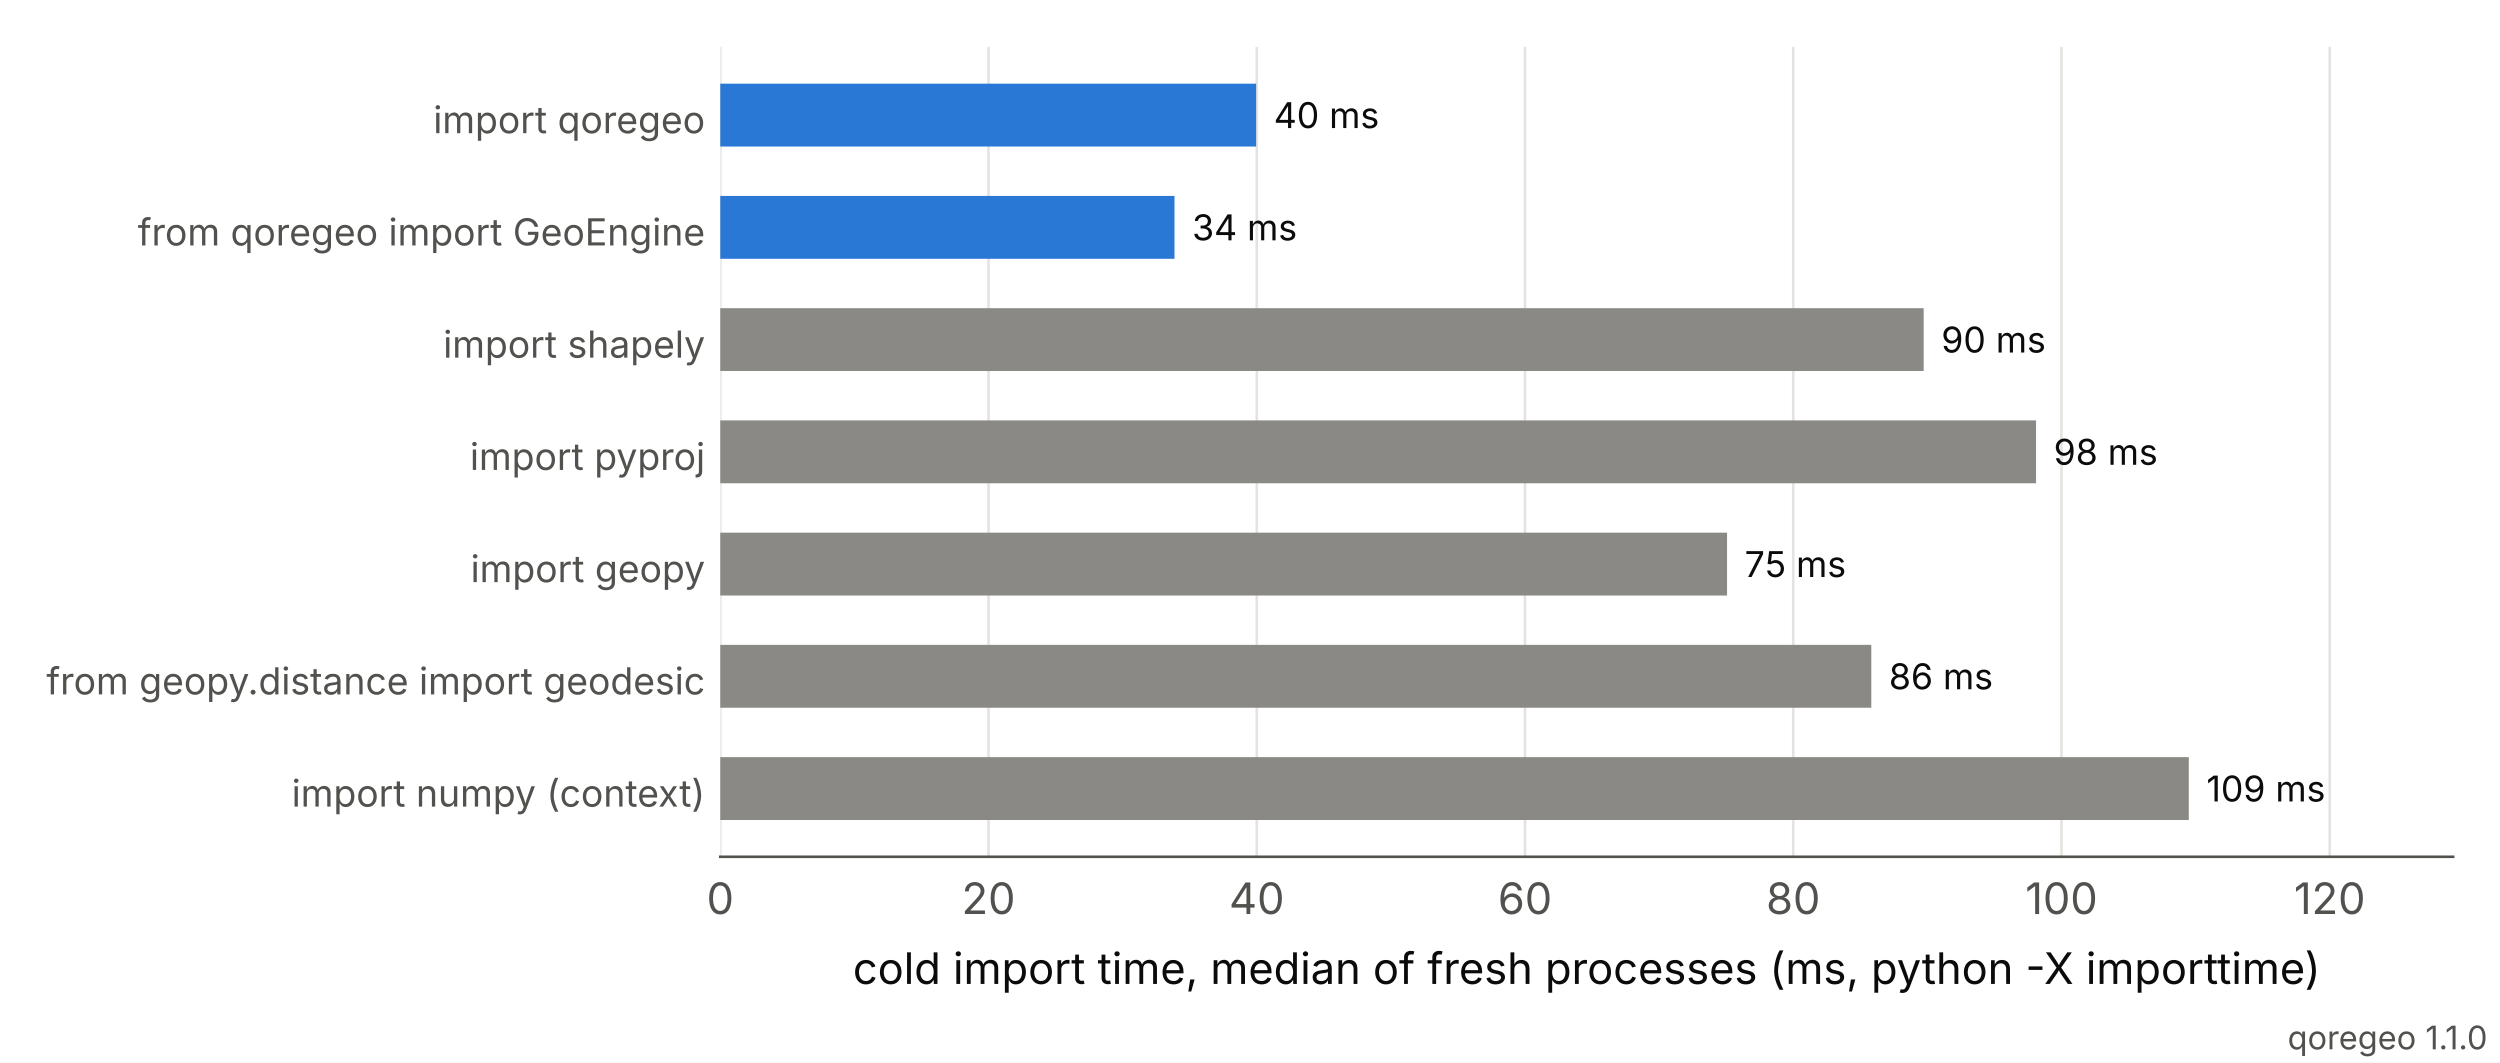
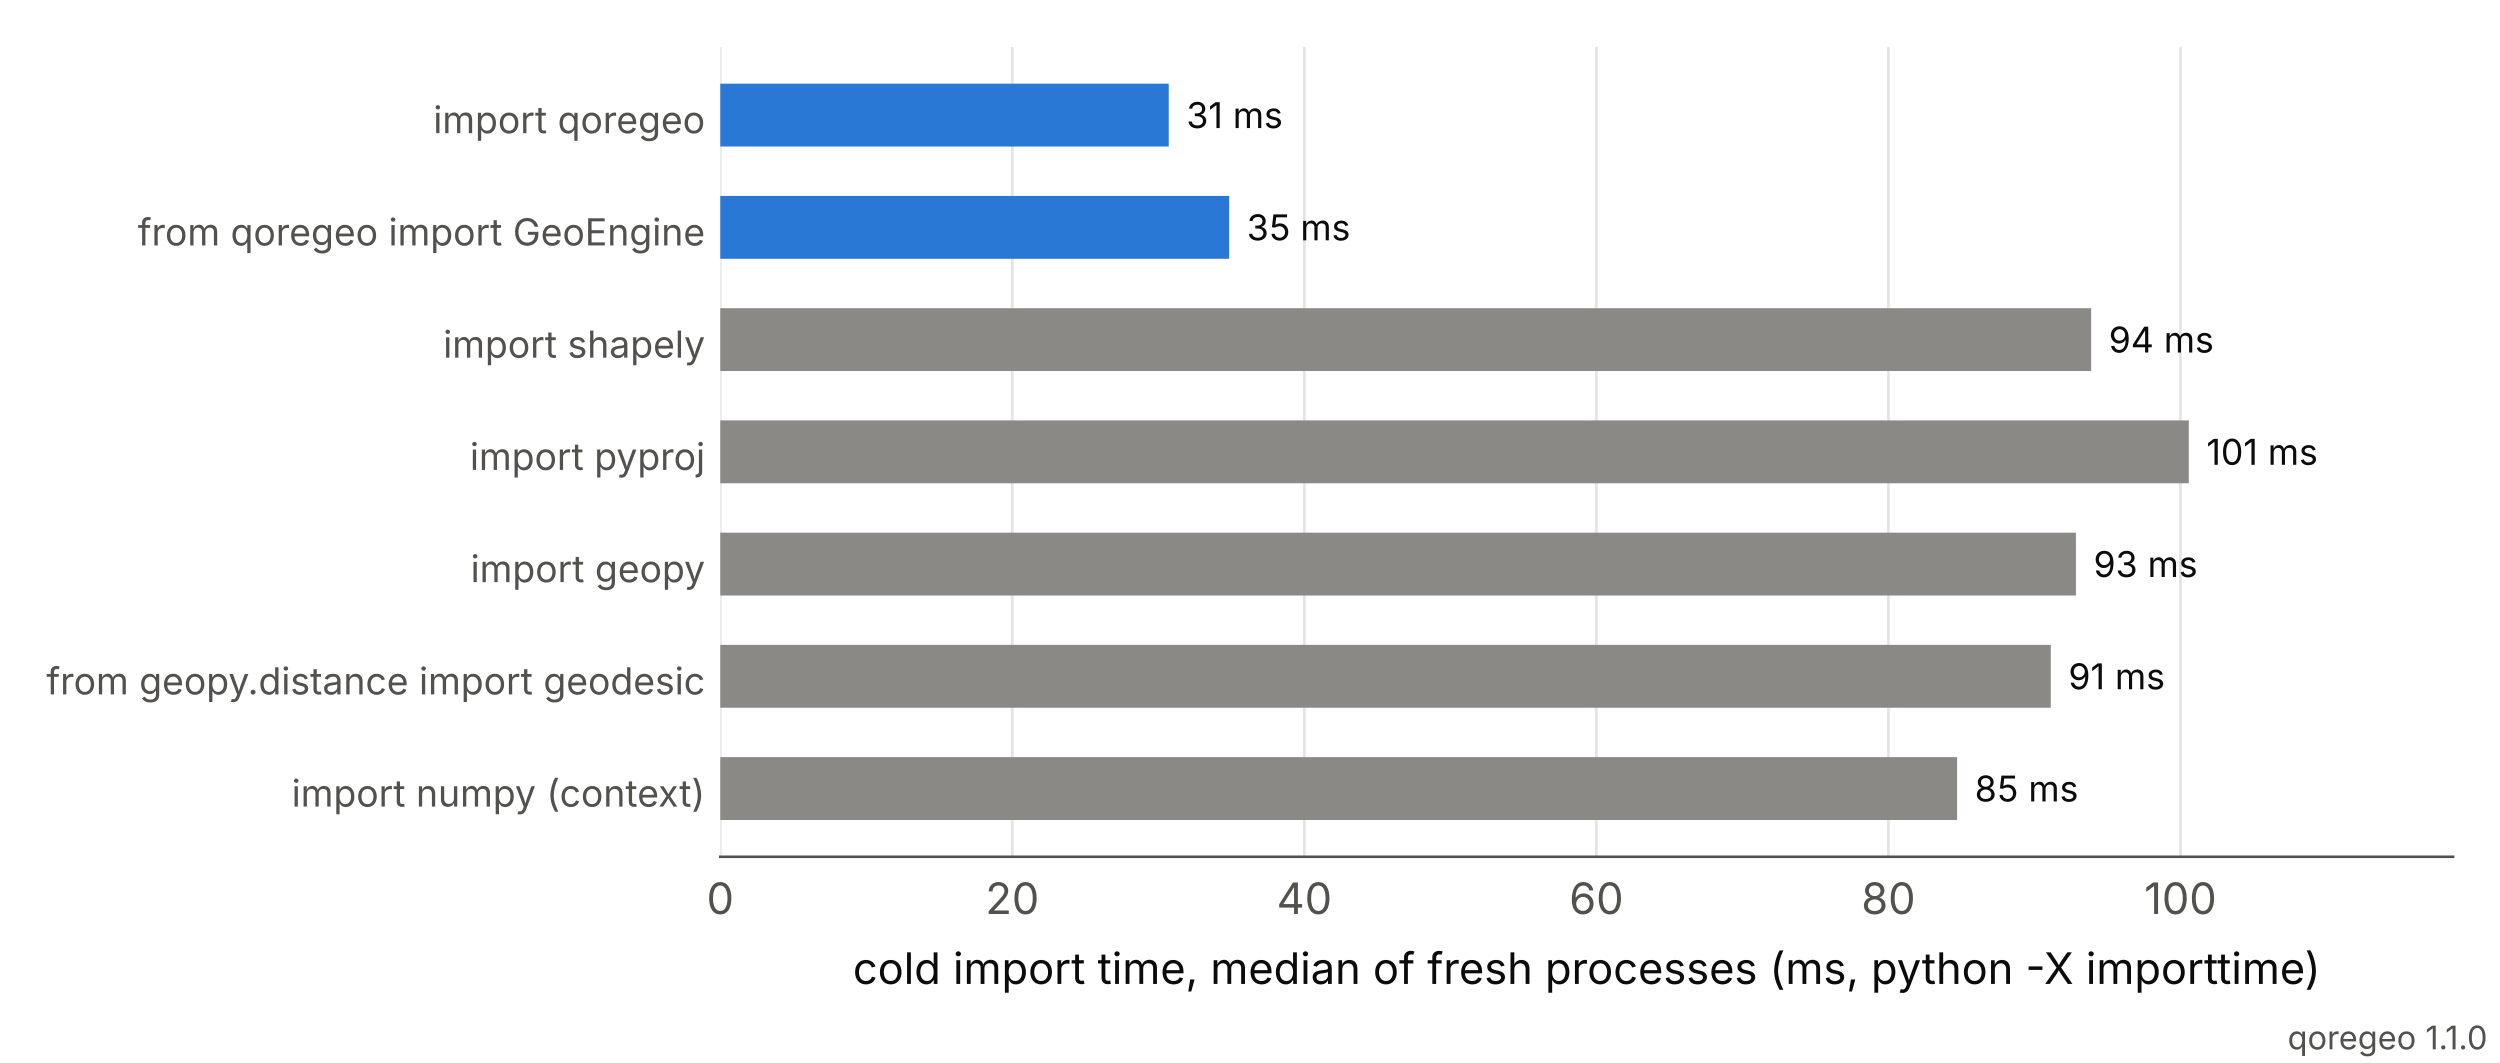
<svg xmlns="http://www.w3.org/2000/svg" xmlns:xlink="http://www.w3.org/1999/xlink" width="576pt" height="244.8pt" viewBox="0 0 576 244.8" version="1.1">
  <defs>
    <style type="text/css">*{stroke-linejoin: round; stroke-linecap: butt}</style>
  </defs>
  <g id="figure_1">
    <g id="patch_1">
      <path d="M 0 244.8  L 576 244.8  L 576 0  L 0 0  z " style="fill: #ffffff" />
    </g>
    <g id="axes_1">
      <g id="patch_2">
        <path d="M 165.95 197.405  L 565.2 197.405  L 565.2 10.8  L 165.95 10.8  z " style="fill: #ffffff" />
      </g>
      <g id="matplotlib.axis_1">
        <g id="xtick_1">
          <g id="line2d_1">
            <path d="M 165.95 197.405  L 165.95 10.8  " clip-path="url(#pcd1d6e67e3)" style="fill: none; stroke: #e4e3df; stroke-width: 0.6; stroke-linecap: square" />
          </g>
          <g id="line2d_2" />
          <g id="text_1">
            <g style="fill: #52514e" transform="translate(162.7953 210.5923) scale(0.1 -0.1)">
              <defs>
                <path id="Inter-Regular-53f" d="M 2019 -63  C 3059 -63 3656 809 3656 2325  C 3656 3834 3050 4719 2019 4719  C 988 4719 381 3834 381 2325  C 381 806 981 -63 2019 -63  z M 2019 456  C 1338 456 953 1144 953 2325  C 953 3509 1338 4203 2019 4203  C 2700 4203 3084 3513 3084 2325  C 3084 1144 2700 456 2019 456  z " transform="scale(0.015625)" />
              </defs>
              <use xlink:href="#Inter-Regular-53f" />
            </g>
          </g>
        </g>
        <g id="xtick_2">
          <g id="line2d_3">
-             <path d="M 227.753 197.405  L 227.753 10.8  " clip-path="url(#pcd1d6e67e3)" style="fill: none; stroke: #e4e3df; stroke-width: 0.6; stroke-linecap: square" />
+             <path d="M 233.235 197.405  L 233.235 10.8  " clip-path="url(#pcd1d6e67e3)" style="fill: none; stroke: #e4e3df; stroke-width: 0.6; stroke-linecap: square" />
          </g>
          <g id="line2d_4" />
          <g id="text_2">
-             <g style="fill: #52514e" transform="translate(221.5492 210.5923) scale(0.1 -0.1)">
+             <g style="fill: #52514e" transform="translate(227.0314 210.5923) scale(0.1 -0.1)">
              <defs>
                <path id="Inter-Regular-541" d="M 481 0  L 3447 0  L 3447 522  L 1300 522  L 1300 559  L 2319 1644  C 3141 2519 3369 2916 3369 3419  C 3369 4147 2778 4719 1947 4719  C 1119 4719 494 4159 494 3334  L 1063 3334  C 1063 3859 1400 4203 1931 4203  C 2428 4203 2806 3900 2806 3413  C 2806 2984 2544 2666 2028 2106  L 481 428  L 481 0  z " transform="scale(0.015625)" />
              </defs>
              <use xlink:href="#Inter-Regular-541" />
              <use xlink:href="#Inter-Regular-53f" transform="translate(60.98438 0)" />
            </g>
          </g>
        </g>
        <g id="xtick_3">
          <g id="line2d_5">
-             <path d="M 289.556 197.405  L 289.556 10.8  " clip-path="url(#pcd1d6e67e3)" style="fill: none; stroke: #e4e3df; stroke-width: 0.6; stroke-linecap: square" />
+             <path d="M 300.521 197.405  L 300.521 10.8  " clip-path="url(#pcd1d6e67e3)" style="fill: none; stroke: #e4e3df; stroke-width: 0.6; stroke-linecap: square" />
          </g>
          <g id="line2d_6" />
          <g id="text_3">
-             <g style="fill: #52514e" transform="translate(283.1719 210.5923) scale(0.1 -0.1)">
+             <g style="fill: #52514e" transform="translate(294.1362 210.5923) scale(0.1 -0.1)">
              <defs>
                <path id="Inter-Regular-544" d="M 375 947  L 2566 947  L 2566 0  L 3134 0  L 3134 947  L 3766 947  L 3766 1469  L 3134 1469  L 3134 4656  L 2413 4656  L 375 1431  L 375 947  z M 2569 1469  L 1009 1469  L 1009 1506  L 2531 3913  L 2569 3913  L 2569 1469  z " transform="scale(0.015625)" />
              </defs>
              <use xlink:href="#Inter-Regular-544" />
              <use xlink:href="#Inter-Regular-53f" transform="translate(64.59375 0)" />
            </g>
          </g>
        </g>
        <g id="xtick_4">
          <g id="line2d_7">
-             <path d="M 351.359 197.405  L 351.359 10.8  " clip-path="url(#pcd1d6e67e3)" style="fill: none; stroke: #e4e3df; stroke-width: 0.6; stroke-linecap: square" />
+             <path d="M 367.806 197.405  L 367.806 10.8  " clip-path="url(#pcd1d6e67e3)" style="fill: none; stroke: #e4e3df; stroke-width: 0.6; stroke-linecap: square" />
          </g>
          <g id="line2d_8" />
          <g id="text_4">
-             <g style="fill: #52514e" transform="translate(345.1039 210.5923) scale(0.1 -0.1)">
+             <g style="fill: #52514e" transform="translate(361.5504 210.5923) scale(0.1 -0.1)">
              <defs>
                <path id="Inter-Regular-547" d="M 2019 -63  C 2969 -63 3588 634 3588 1503  C 3588 2403 2925 3044 2128 3044  C 1644 3044 1231 2813 981 2425  L 944 2425  C 944 3544 1375 4194 2091 4194  C 2575 4194 2866 3888 2969 3484  L 3550 3484  C 3438 4216 2872 4719 2091 4719  C 1034 4719 381 3788 381 2150  C 381 434 1241 -63 2019 -63  z M 2019 459  C 1447 459 1028 947 1028 1497  C 1028 2041 1469 2528 2034 2528  C 2597 2528 3013 2072 3013 1503  C 3013 922 2578 459 2019 459  z " transform="scale(0.015625)" />
              </defs>
              <use xlink:href="#Inter-Regular-547" />
              <use xlink:href="#Inter-Regular-53f" transform="translate(62.01562 0)" />
            </g>
          </g>
        </g>
        <g id="xtick_5">
          <g id="line2d_9">
-             <path d="M 413.163 197.405  L 413.163 10.8  " clip-path="url(#pcd1d6e67e3)" style="fill: none; stroke: #e4e3df; stroke-width: 0.6; stroke-linecap: square" />
+             <path d="M 435.091 197.405  L 435.091 10.8  " clip-path="url(#pcd1d6e67e3)" style="fill: none; stroke: #e4e3df; stroke-width: 0.6; stroke-linecap: square" />
          </g>
          <g id="line2d_10" />
          <g id="text_5">
-             <g style="fill: #52514e" transform="translate(406.9149 210.5923) scale(0.1 -0.1)">
+             <g style="fill: #52514e" transform="translate(428.8435 210.5923) scale(0.1 -0.1)">
              <defs>
                <path id="Inter-Regular-549" d="M 1978 -63  C 2916 -63 3578 478 3578 1238  C 3578 1825 3175 2325 2669 2419  L 2669 2444  C 3109 2559 3403 2988 3403 3481  C 3403 4191 2794 4719 1978 4719  C 1150 4719 550 4191 550 3481  C 550 2988 838 2559 1291 2444  L 1291 2419  C 769 2325 381 1825 381 1238  C 381 478 1031 -63 1978 -63  z M 1978 453  C 1350 453 966 775 966 1269  C 966 1784 1391 2153 1978 2153  C 2553 2153 2984 1784 2984 1269  C 2984 775 2594 453 1978 453  z M 1978 2650  C 1475 2650 1125 2966 1125 3438  C 1125 3903 1463 4206 1978 4206  C 2484 4206 2828 3903 2828 3438  C 2828 2966 2469 2650 1978 2650  z " transform="scale(0.015625)" />
              </defs>
              <use xlink:href="#Inter-Regular-549" />
              <use xlink:href="#Inter-Regular-53f" transform="translate(61.85938 0)" />
            </g>
          </g>
        </g>
        <g id="xtick_6">
          <g id="line2d_11">
-             <path d="M 474.966 197.405  L 474.966 10.8  " clip-path="url(#pcd1d6e67e3)" style="fill: none; stroke: #e4e3df; stroke-width: 0.6; stroke-linecap: square" />
+             <path d="M 502.376 197.405  L 502.376 10.8  " clip-path="url(#pcd1d6e67e3)" style="fill: none; stroke: #e4e3df; stroke-width: 0.6; stroke-linecap: square" />
          </g>
          <g id="line2d_12" />
          <g id="text_6">
-             <g style="fill: #52514e" transform="translate(466.6227 210.5923) scale(0.1 -0.1)">
+             <g style="fill: #52514e" transform="translate(494.0335 210.5923) scale(0.1 -0.1)">
              <defs>
                <path id="Inter-Regular-540" d="M 2041 4656  L 1313 4656  L 300 3909  L 300 3272  L 1425 4106  L 1456 4106  L 1456 0  L 2041 0  L 2041 4656  z " transform="scale(0.015625)" />
              </defs>
              <use xlink:href="#Inter-Regular-540" />
              <use xlink:href="#Inter-Regular-53f" transform="translate(40.67188 0)" />
              <use xlink:href="#Inter-Regular-53f" transform="translate(103.7656 0)" />
            </g>
          </g>
        </g>
-         <g id="xtick_7">
-           <g id="line2d_13">
-             <path d="M 536.769 197.405  L 536.769 10.8  " clip-path="url(#pcd1d6e67e3)" style="fill: none; stroke: #e4e3df; stroke-width: 0.6; stroke-linecap: square" />
-           </g>
-           <g id="line2d_14" />
-           <g id="text_7">
-             <g style="fill: #52514e" transform="translate(528.5313 210.5923) scale(0.1 -0.1)">
-               <use xlink:href="#Inter-Regular-540" />
-               <use xlink:href="#Inter-Regular-541" transform="translate(40.67188 0)" />
-               <use xlink:href="#Inter-Regular-53f" transform="translate(101.6562 0)" />
-             </g>
-           </g>
-         </g>
-         <g id="text_8">
+         <g id="text_7">
          <g style="fill: #0b0b0b" transform="translate(196.507 226.6919) scale(0.1 -0.1)">
            <defs>
              <path id="Inter-Regular-24b" d="M 1916 -75  C 2600 -75 3156 297 3344 919  L 2806 1072  C 2703 694 2384 428 1916 428  C 1219 428 897 1038 897 1725  C 897 2422 1219 3034 1916 3034  C 2375 3034 2688 2778 2791 2419  L 3331 2572  C 3141 3181 2591 3538 1916 3538  C 966 3538 325 2819 325 1725  C 325 647 966 -75 1916 -75  z " transform="scale(0.015625)" />
              <path id="Inter-Regular-318" d="M 1916 -75  C 2869 -75 3513 647 3513 1725  C 3513 2819 2869 3538 1916 3538  C 966 3538 325 2819 325 1725  C 325 647 966 -75 1916 -75  z M 1916 428  C 1219 428 897 1038 897 1725  C 897 2422 1219 3034 1916 3034  C 2622 3034 2944 2419 2944 1725  C 2944 1038 2622 428 1916 428  z " transform="scale(0.015625)" />
              <path id="Inter-Regular-2e2" d="M 1056 4656  L 494 4656  L 494 0  L 1056 0  L 1056 4656  z " transform="scale(0.015625)" />
              <path id="Inter-Regular-256" d="M 1803 -75  C 2469 -75 2703 347 2819 541  L 2881 541  L 2881 0  L 3425 0  L 3425 4656  L 2863 4656  L 2863 2934  L 2819 2934  C 2703 3119 2488 3538 1806 3538  C 934 3538 325 2844 325 1738  C 325 625 931 -75 1803 -75  z M 1888 428  C 1234 428 897 1009 897 1744  C 897 2469 1225 3034 1888 3034  C 2531 3034 2869 2516 2869 1744  C 2869 966 2522 428 1888 428  z " transform="scale(0.015625)" />
              <path id="Inter-Regular-6eb" transform="scale(0.015625)" />
              <path id="Inter-Regular-2b2" d="M 494 0  L 1056 0  L 1056 3494  L 494 3494  L 494 0  z M 778 4066  C 994 4066 1172 4231 1172 4438  C 1172 4644 994 4809 778 4809  C 566 4809 388 4644 388 4438  C 388 4231 566 4066 778 4066  z " transform="scale(0.015625)" />
              <path id="Inter-Regular-300" d="M 494 0  L 1056 0  L 1056 2200  C 1056 2756 1428 3044 1838 3044  C 2231 3044 2522 2784 2522 2397  L 2522 0  L 3084 0  L 3084 2281  C 3084 2722 3372 3044 3844 3044  C 4219 3044 4547 2844 4547 2341  L 4547 0  L 5113 0  L 5113 2356  C 5113 3166 4619 3556 4013 3556  C 3506 3556 3078 3284 2913 2844  C 2788 3275 2481 3556 2022 3556  C 1609 3556 1216 3325 1044 2853  L 1041 3494  L 494 3494  L 494 0  z " transform="scale(0.015625)" />
              <path id="Inter-Regular-34d" d="M 494 -1306  L 1056 -1306  L 1056 541  L 1100 541  C 1216 347 1450 -75 2116 -75  C 2988 -75 3594 625 3594 1738  C 3594 2844 2984 3538 2113 3538  C 1431 3538 1216 3119 1100 2934  L 1038 2934  L 1038 3494  L 494 3494  L 494 -1306  z M 2031 428  C 1397 428 1050 966 1050 1744  C 1050 2516 1388 3034 2031 3034  C 2694 3034 3022 2469 3022 1744  C 3022 1009 2684 428 2031 428  z " transform="scale(0.015625)" />
              <path id="Inter-Regular-356" d="M 494 0  L 1056 0  L 1056 2188  C 1056 2659 1425 3000 1928 3000  C 2078 3000 2231 2975 2266 2969  L 2266 3534  C 2200 3538 2063 3544 1981 3544  C 1566 3544 1203 3309 1075 2956  L 1038 2956  L 1038 3494  L 494 3494  L 494 0  z " transform="scale(0.015625)" />
              <path id="Inter-Regular-37b" d="M 1869 3494  L 1150 3494  L 1150 4325  L 588 4325  L 588 3494  L 63 3494  L 63 3013  L 588 3013  L 588 863  C 588 291 944 -44 1547 -44  C 1691 -44 1850 -22 1966 19  L 1850 494  C 1756 475 1634 456 1563 456  C 1266 456 1150 594 1150 906  L 1150 3013  L 1869 3013  L 1869 3494  z " transform="scale(0.015625)" />
              <path id="Inter-Regular-267" d="M 1963 -75  C 2678 -75 3200 284 3363 813  L 2819 963  C 2688 606 2378 425 1966 425  C 1347 425 922 825 894 1556  L 3419 1556  L 3419 1791  C 3419 3081 2638 3538 1897 3538  C 944 3538 325 2791 325 1719  C 325 644 950 -75 1963 -75  z M 897 2031  C 931 2566 1297 3038 1897 3038  C 2472 3038 2794 2625 2847 2031  L 897 2031  z " transform="scale(0.015625)" />
              <path id="Inter-Regular-5df" d="M 400 -1122  L 831 -1122  L 1319 650  L 675 650  L 400 -1122  z " transform="scale(0.015625)" />
              <path id="Inter-Regular-1fc" d="M 1472 -81  C 2063 -81 2391 228 2509 475  L 2547 475  L 2547 0  L 3100 0  L 3100 2303  C 3100 3394 2259 3538 1791 3538  C 1250 3538 650 3344 381 2709  L 922 2531  C 1031 2775 1303 3044 1806 3044  C 2291 3044 2538 2794 2538 2359  L 2538 2341  C 2538 2081 2263 2100 1641 2022  C 994 1941 281 1794 281 994  C 281 306 809 -81 1472 -81  z M 1569 416  C 1150 416 847 603 847 966  C 847 1363 1206 1494 1616 1547  C 1831 1575 2444 1638 2538 1747  L 2538 1263  C 2538 834 2191 416 1569 416  z " transform="scale(0.015625)" />
              <path id="Inter-Regular-307" d="M 1056 2094  C 1056 2691 1434 3031 1938 3031  C 2425 3031 2725 2709 2725 2172  L 2725 0  L 3288 0  L 3288 2219  C 3288 3103 2813 3538 2106 3538  C 1638 3538 1263 3341 1038 2847  L 1034 3494  L 494 3494  L 494 0  L 1056 0  L 1056 2094  z " transform="scale(0.015625)" />
              <path id="Inter-Regular-288" d="M 2119 3494  L 1313 3494  L 1313 3834  C 1313 4172 1463 4353 1809 4353  C 1966 4353 2053 4319 2113 4300  L 2269 4781  C 2184 4819 2009 4875 1744 4875  C 1234 4875 750 4566 750 3959  L 750 3494  L 63 3494  L 63 3013  L 750 3013  L 750 0  L 1313 0  L 1313 3013  L 2119 3013  L 2119 3494  z " transform="scale(0.015625)" />
              <path id="Inter-Regular-369" d="M 1681 -75  C 2500 -75 3059 372 3059 984  C 3059 1463 2763 1778 2128 1928  L 1600 2053  C 1191 2150 1013 2294 1013 2553  C 1013 2844 1325 3059 1741 3059  C 2191 3059 2388 2816 2484 2566  L 2994 2697  C 2834 3188 2456 3538 1738 3538  C 994 3538 444 3119 444 2519  C 444 2028 747 1716 1381 1566  L 1963 1428  C 2306 1347 2475 1188 2475 947  C 2475 659 2163 419 1675 419  C 1256 419 972 591 872 975  L 338 847  C 463 244 963 -75 1681 -75  z " transform="scale(0.015625)" />
              <path id="Inter-Regular-29f" d="M 1056 2094  C 1056 2691 1434 3031 1938 3031  C 2425 3031 2725 2709 2725 2172  L 2725 0  L 3291 0  L 3291 2219  C 3291 3103 2813 3538 2106 3538  C 1650 3538 1284 3353 1056 2888  L 1056 4656  L 494 4656  L 494 0  L 1056 0  L 1056 2094  z " transform="scale(0.015625)" />
              <path id="Inter-Regular-59f" d="M 681 1897  C 681 984 956 31 1488 -872  L 2034 -872  C 1497 238 1253 1069 1253 1897  C 1253 2809 1550 3956 2034 4941  L 1488 4941  C 1019 4169 681 2913 681 1897  z " transform="scale(0.015625)" />
              <path id="Inter-Regular-3e8" d="M 438 -1266  C 497 -1294 650 -1331 850 -1331  C 1344 -1331 1681 -1078 1894 -522  L 3428 3494  L 2816 3494  L 2066 1422  C 1956 1119 1875 816 1797 525  C 1716 816 1638 1116 1528 1422  L 784 3494  L 169 3494  L 1503 -19  L 1403 -309  C 1231 -809 984 -884 641 -794  L 581 -778  L 438 -1266  z " transform="scale(0.015625)" />
              <path id="Inter-Regular-5c1" d="M 2494 2581  L 450 2581  L 450 2063  L 2494 2063  L 2494 2581  z " transform="scale(0.015625)" />
              <path id="Inter-Regular-1d3" d="M 178 0  L 853 0  L 1675 1181  C 1916 1525 2031 1706 2184 2000  C 2341 1694 2453 1522 2688 1181  L 3503 0  L 4188 0  L 2534 2406  L 4100 4656  L 3428 4656  L 2744 3669  C 2469 3272 2356 3091 2191 2766  C 2022 3094 1913 3269 1641 3669  L 969 4656  L 281 4656  L 1847 2384  L 178 0  z " transform="scale(0.015625)" />
              <path id="Inter-Regular-5a0" d="M 300 -872  L 847 -872  C 1369 16 1653 969 1653 1897  C 1653 2909 1316 4172 847 4941  L 300 4941  C 784 3956 1081 2809 1081 1897  C 1081 1094 853 269 300 -872  z " transform="scale(0.015625)" />
            </defs>
            <use xlink:href="#Inter-Regular-24b" />
            <use xlink:href="#Inter-Regular-318" transform="translate(57.125 0)" />
            <use xlink:href="#Inter-Regular-2e2" transform="translate(117.0938 0)" />
            <use xlink:href="#Inter-Regular-256" transform="translate(141.3125 0)" />
            <use xlink:href="#Inter-Regular-6eb" transform="translate(202.5469 0)" />
            <use xlink:href="#Inter-Regular-2b2" transform="translate(230.6719 0)" />
            <use xlink:href="#Inter-Regular-300" transform="translate(254.8906 0)" />
            <use xlink:href="#Inter-Regular-34d" transform="translate(342.4844 0)" />
            <use xlink:href="#Inter-Regular-318" transform="translate(403.7188 0)" />
            <use xlink:href="#Inter-Regular-356" transform="translate(463.6875 0)" />
            <use xlink:href="#Inter-Regular-37b" transform="translate(502.8906 0)" />
            <use xlink:href="#Inter-Regular-6eb" transform="translate(535.6094 0)" />
            <use xlink:href="#Inter-Regular-37b" transform="translate(563.7344 0)" />
            <use xlink:href="#Inter-Regular-2b2" transform="translate(596.4531 0)" />
            <use xlink:href="#Inter-Regular-300" transform="translate(620.6719 0)" />
            <use xlink:href="#Inter-Regular-267" transform="translate(708.2656 0)" />
            <use xlink:href="#Inter-Regular-5df" transform="translate(766.5625 0)" />
            <use xlink:href="#Inter-Regular-6eb" transform="translate(795.375 0)" />
            <use xlink:href="#Inter-Regular-300" transform="translate(823.5 0)" />
            <use xlink:href="#Inter-Regular-267" transform="translate(911.0938 0)" />
            <use xlink:href="#Inter-Regular-256" transform="translate(969.3906 0)" />
            <use xlink:href="#Inter-Regular-2b2" transform="translate(1030.625 0)" />
            <use xlink:href="#Inter-Regular-1fc" transform="translate(1054.844 0)" />
            <use xlink:href="#Inter-Regular-307" transform="translate(1111 0)" />
            <use xlink:href="#Inter-Regular-6eb" transform="translate(1170.078 0)" />
            <use xlink:href="#Inter-Regular-318" transform="translate(1198.203 0)" />
            <use xlink:href="#Inter-Regular-288" transform="translate(1258.172 0)" />
            <use xlink:href="#Inter-Regular-6eb" transform="translate(1295.188 0)" />
            <use xlink:href="#Inter-Regular-288" transform="translate(1323.312 0)" />
            <use xlink:href="#Inter-Regular-356" transform="translate(1360.328 0)" />
            <use xlink:href="#Inter-Regular-267" transform="translate(1396.312 0)" />
            <use xlink:href="#Inter-Regular-369" transform="translate(1454.609 0)" />
            <use xlink:href="#Inter-Regular-29f" transform="translate(1507.391 0)" />
            <use xlink:href="#Inter-Regular-6eb" transform="translate(1566.516 0)" />
            <use xlink:href="#Inter-Regular-34d" transform="translate(1594.641 0)" />
            <use xlink:href="#Inter-Regular-356" transform="translate(1655.875 0)" />
            <use xlink:href="#Inter-Regular-318" transform="translate(1691.859 0)" />
            <use xlink:href="#Inter-Regular-24b" transform="translate(1751.828 0)" />
            <use xlink:href="#Inter-Regular-267" transform="translate(1808.953 0)" />
            <use xlink:href="#Inter-Regular-369" transform="translate(1867.25 0)" />
            <use xlink:href="#Inter-Regular-369" transform="translate(1920.031 0)" />
            <use xlink:href="#Inter-Regular-267" transform="translate(1972.812 0)" />
            <use xlink:href="#Inter-Regular-369" transform="translate(2031.109 0)" />
            <use xlink:href="#Inter-Regular-6eb" transform="translate(2083.891 0)" />
            <use xlink:href="#Inter-Regular-59f" transform="translate(2112.016 0)" />
            <use xlink:href="#Inter-Regular-300" transform="translate(2148.484 0)" />
            <use xlink:href="#Inter-Regular-369" transform="translate(2236.078 0)" />
            <use xlink:href="#Inter-Regular-5df" transform="translate(2288.859 0)" />
            <use xlink:href="#Inter-Regular-6eb" transform="translate(2317.672 0)" />
            <use xlink:href="#Inter-Regular-34d" transform="translate(2345.797 0)" />
            <use xlink:href="#Inter-Regular-3e8" transform="translate(2405.078 0)" />
            <use xlink:href="#Inter-Regular-37b" transform="translate(2462.75 0)" />
            <use xlink:href="#Inter-Regular-29f" transform="translate(2495.469 0)" />
            <use xlink:href="#Inter-Regular-318" transform="translate(2554.594 0)" />
            <use xlink:href="#Inter-Regular-307" transform="translate(2614.562 0)" />
            <use xlink:href="#Inter-Regular-6eb" transform="translate(2673.641 0)" />
            <use xlink:href="#Inter-Regular-5c1" transform="translate(2701.766 0)" />
            <use xlink:href="#Inter-Regular-1d3" transform="translate(2744.344 0)" />
            <use xlink:href="#Inter-Regular-6eb" transform="translate(2812.562 0)" />
            <use xlink:href="#Inter-Regular-2b2" transform="translate(2840.688 0)" />
            <use xlink:href="#Inter-Regular-300" transform="translate(2864.906 0)" />
            <use xlink:href="#Inter-Regular-34d" transform="translate(2952.5 0)" />
            <use xlink:href="#Inter-Regular-318" transform="translate(3013.734 0)" />
            <use xlink:href="#Inter-Regular-356" transform="translate(3073.703 0)" />
            <use xlink:href="#Inter-Regular-37b" transform="translate(3112.906 0)" />
            <use xlink:href="#Inter-Regular-37b" transform="translate(3143.188 0)" />
            <use xlink:href="#Inter-Regular-2b2" transform="translate(3175.906 0)" />
            <use xlink:href="#Inter-Regular-300" transform="translate(3200.125 0)" />
            <use xlink:href="#Inter-Regular-267" transform="translate(3287.719 0)" />
            <use xlink:href="#Inter-Regular-5a0" transform="translate(3344.891 0)" />
          </g>
        </g>
      </g>
      <g id="matplotlib.axis_2">
        <g id="ytick_1">
-           <g id="line2d_15" />
-           <g id="text_9">
+           <g id="line2d_13" />
+           <g id="text_8">
            <g style="fill: #52514e" transform="translate(99.82991 30.68842) scale(0.086 -0.086)">
              <defs>
                <path id="Inter-Regular-353" d="M 3425 -1306  L 3425 3494  L 2881 3494  L 2881 2934  L 2819 2934  C 2703 3119 2488 3538 1806 3538  C 934 3538 325 2844 325 1738  C 325 625 931 -75 1803 -75  C 2469 -75 2703 347 2819 541  L 2863 541  L 2863 -1306  L 3425 -1306  z M 1888 428  C 1234 428 897 1009 897 1744  C 897 2469 1225 3034 1888 3034  C 2531 3034 2869 2516 2869 1744  C 2869 966 2522 428 1888 428  z " transform="scale(0.015625)" />
                <path id="Inter-Regular-293" d="M 1909 -1381  C 2759 -1381 3431 -994 3431 -91  L 3431 3494  L 2884 3494  L 2884 2934  L 2831 2934  C 2713 3122 2488 3538 1813 3538  C 941 3538 325 2844 325 1763  C 325 666 963 56 1800 56  C 2475 56 2697 441 2816 641  L 2869 641  L 2869 -59  C 2869 -634 2466 -891 1909 -891  C 1294 -891 1075 -578 928 -375  L 472 -669  C 688 -1053 1134 -1381 1909 -1381  z M 1894 556  C 1238 556 897 1056 897 1775  C 897 2472 1228 3034 1894 3034  C 2538 3034 2875 2516 2875 1775  C 2875 1013 2528 556 1894 556  z " transform="scale(0.015625)" />
              </defs>
              <use xlink:href="#Inter-Regular-2b2" />
              <use xlink:href="#Inter-Regular-300" transform="translate(24.21875 0)" />
              <use xlink:href="#Inter-Regular-34d" transform="translate(111.8125 0)" />
              <use xlink:href="#Inter-Regular-318" transform="translate(173.0469 0)" />
              <use xlink:href="#Inter-Regular-356" transform="translate(233.0156 0)" />
              <use xlink:href="#Inter-Regular-37b" transform="translate(272.2188 0)" />
              <use xlink:href="#Inter-Regular-6eb" transform="translate(304.9375 0)" />
              <use xlink:href="#Inter-Regular-353" transform="translate(333.0625 0)" />
              <use xlink:href="#Inter-Regular-318" transform="translate(394.2969 0)" />
              <use xlink:href="#Inter-Regular-356" transform="translate(454.2656 0)" />
              <use xlink:href="#Inter-Regular-267" transform="translate(490.25 0)" />
              <use xlink:href="#Inter-Regular-293" transform="translate(548.5469 0)" />
              <use xlink:href="#Inter-Regular-267" transform="translate(609.875 0)" />
              <use xlink:href="#Inter-Regular-318" transform="translate(668.1719 0)" />
            </g>
          </g>
        </g>
        <g id="ytick_2">
-           <g id="line2d_16" />
-           <g id="text_10">
+           <g id="line2d_14" />
+           <g id="text_9">
            <g style="fill: #52514e" transform="translate(31.73538 56.54829) scale(0.086 -0.086)">
              <defs>
                <path id="Inter-Regular-8d" d="M 2466 -63  C 3575 -63 4375 675 4375 1831  L 4375 2341  L 2588 2341  L 2588 1822  L 3794 1822  C 3778 1003 3244 488 2466 488  C 1609 488 959 1138 959 2325  C 959 3522 1613 4169 2431 4169  C 3091 4169 3538 3794 3728 3197  L 4341 3197  C 4172 4100 3413 4719 2428 4719  C 1234 4719 381 3803 381 2325  C 381 853 1222 -63 2466 -63  z " transform="scale(0.015625)" />
                <path id="Inter-Regular-5f" d="M 563 0  L 3428 0  L 3428 525  L 1156 525  L 1156 2088  L 3247 2088  L 3247 2613  L 1156 2613  L 1156 4131  L 3400 4131  L 3400 4656  L 563 4656  L 563 0  z " transform="scale(0.015625)" />
              </defs>
              <use xlink:href="#Inter-Regular-288" />
              <use xlink:href="#Inter-Regular-356" transform="translate(37.01562 0)" />
              <use xlink:href="#Inter-Regular-318" transform="translate(73 0)" />
              <use xlink:href="#Inter-Regular-300" transform="translate(132.9688 0)" />
              <use xlink:href="#Inter-Regular-6eb" transform="translate(220.5625 0)" />
              <use xlink:href="#Inter-Regular-353" transform="translate(248.6875 0)" />
              <use xlink:href="#Inter-Regular-318" transform="translate(309.9219 0)" />
              <use xlink:href="#Inter-Regular-356" transform="translate(369.8906 0)" />
              <use xlink:href="#Inter-Regular-267" transform="translate(405.875 0)" />
              <use xlink:href="#Inter-Regular-293" transform="translate(464.1719 0)" />
              <use xlink:href="#Inter-Regular-267" transform="translate(525.5 0)" />
              <use xlink:href="#Inter-Regular-318" transform="translate(583.7969 0)" />
              <use xlink:href="#Inter-Regular-6eb" transform="translate(643.7656 0)" />
              <use xlink:href="#Inter-Regular-2b2" transform="translate(671.8906 0)" />
              <use xlink:href="#Inter-Regular-300" transform="translate(696.1094 0)" />
              <use xlink:href="#Inter-Regular-34d" transform="translate(783.7031 0)" />
              <use xlink:href="#Inter-Regular-318" transform="translate(844.9375 0)" />
              <use xlink:href="#Inter-Regular-356" transform="translate(904.9062 0)" />
              <use xlink:href="#Inter-Regular-37b" transform="translate(944.1094 0)" />
              <use xlink:href="#Inter-Regular-6eb" transform="translate(976.8281 0)" />
              <use xlink:href="#Inter-Regular-8d" transform="translate(1004.953 0)" />
              <use xlink:href="#Inter-Regular-267" transform="translate(1079.562 0)" />
              <use xlink:href="#Inter-Regular-318" transform="translate(1137.859 0)" />
              <use xlink:href="#Inter-Regular-5f" transform="translate(1197.828 0)" />
              <use xlink:href="#Inter-Regular-307" transform="translate(1257.938 0)" />
              <use xlink:href="#Inter-Regular-293" transform="translate(1317.016 0)" />
              <use xlink:href="#Inter-Regular-2b2" transform="translate(1378.344 0)" />
              <use xlink:href="#Inter-Regular-307" transform="translate(1402.562 0)" />
              <use xlink:href="#Inter-Regular-267" transform="translate(1461.641 0)" />
            </g>
          </g>
        </g>
        <g id="ytick_3">
-           <g id="line2d_17" />
-           <g id="text_11">
+           <g id="line2d_15" />
+           <g id="text_10">
            <g style="fill: #52514e" transform="translate(102.1156 82.40815) scale(0.086 -0.086)">
              <use xlink:href="#Inter-Regular-2b2" />
              <use xlink:href="#Inter-Regular-300" transform="translate(24.21875 0)" />
              <use xlink:href="#Inter-Regular-34d" transform="translate(111.8125 0)" />
              <use xlink:href="#Inter-Regular-318" transform="translate(173.0469 0)" />
              <use xlink:href="#Inter-Regular-356" transform="translate(233.0156 0)" />
              <use xlink:href="#Inter-Regular-37b" transform="translate(272.2188 0)" />
              <use xlink:href="#Inter-Regular-6eb" transform="translate(304.9375 0)" />
              <use xlink:href="#Inter-Regular-369" transform="translate(333.0625 0)" />
              <use xlink:href="#Inter-Regular-29f" transform="translate(385.8438 0)" />
              <use xlink:href="#Inter-Regular-1fc" transform="translate(444.9688 0)" />
              <use xlink:href="#Inter-Regular-34d" transform="translate(501.125 0)" />
              <use xlink:href="#Inter-Regular-267" transform="translate(562.3594 0)" />
              <use xlink:href="#Inter-Regular-2e2" transform="translate(620.6562 0)" />
              <use xlink:href="#Inter-Regular-3e8" transform="translate(645.3594 0)" />
            </g>
          </g>
        </g>
        <g id="ytick_4">
-           <g id="line2d_18" />
-           <g id="text_12">
+           <g id="line2d_16" />
+           <g id="text_11">
            <g style="fill: #52514e" transform="translate(108.274 108.268) scale(0.086 -0.086)">
              <defs>
                <path id="Inter-Regular-2d1" d="M 491 3494  L 491 -250  C 491 -597 347 -788 22 -788  L -81 -788  L -81 -1306  L 31 -1306  C 709 -1306 1059 -916 1056 -250  L 1056 3494  L 491 3494  z M 775 4066  C 991 4066 1169 4231 1169 4438  C 1169 4644 991 4809 775 4809  C 563 4809 384 4644 384 4438  C 384 4231 563 4066 775 4066  z " transform="scale(0.015625)" />
              </defs>
              <use xlink:href="#Inter-Regular-2b2" />
              <use xlink:href="#Inter-Regular-300" transform="translate(24.21875 0)" />
              <use xlink:href="#Inter-Regular-34d" transform="translate(111.8125 0)" />
              <use xlink:href="#Inter-Regular-318" transform="translate(173.0469 0)" />
              <use xlink:href="#Inter-Regular-356" transform="translate(233.0156 0)" />
              <use xlink:href="#Inter-Regular-37b" transform="translate(272.2188 0)" />
              <use xlink:href="#Inter-Regular-6eb" transform="translate(304.9375 0)" />
              <use xlink:href="#Inter-Regular-34d" transform="translate(333.0625 0)" />
              <use xlink:href="#Inter-Regular-3e8" transform="translate(392.3438 0)" />
              <use xlink:href="#Inter-Regular-34d" transform="translate(448.5469 0)" />
              <use xlink:href="#Inter-Regular-356" transform="translate(509.7812 0)" />
              <use xlink:href="#Inter-Regular-318" transform="translate(545.7656 0)" />
              <use xlink:href="#Inter-Regular-2d1" transform="translate(605.7344 0)" />
            </g>
          </g>
        </g>
        <g id="ytick_5">
-           <g id="line2d_19" />
-           <g id="text_13">
+           <g id="line2d_17" />
+           <g id="text_12">
            <g style="fill: #52514e" transform="translate(108.4299 134.1279) scale(0.086 -0.086)">
              <use xlink:href="#Inter-Regular-2b2" />
              <use xlink:href="#Inter-Regular-300" transform="translate(24.21875 0)" />
              <use xlink:href="#Inter-Regular-34d" transform="translate(111.8125 0)" />
              <use xlink:href="#Inter-Regular-318" transform="translate(173.0469 0)" />
              <use xlink:href="#Inter-Regular-356" transform="translate(233.0156 0)" />
              <use xlink:href="#Inter-Regular-37b" transform="translate(272.2188 0)" />
              <use xlink:href="#Inter-Regular-6eb" transform="translate(304.9375 0)" />
              <use xlink:href="#Inter-Regular-293" transform="translate(333.0625 0)" />
              <use xlink:href="#Inter-Regular-267" transform="translate(394.3906 0)" />
              <use xlink:href="#Inter-Regular-318" transform="translate(452.6875 0)" />
              <use xlink:href="#Inter-Regular-34d" transform="translate(512.6562 0)" />
              <use xlink:href="#Inter-Regular-3e8" transform="translate(571.9375 0)" />
            </g>
          </g>
        </g>
        <g id="ytick_6">
-           <g id="line2d_20" />
-           <g id="text_14">
+           <g id="line2d_18" />
+           <g id="text_13">
            <g style="fill: #52514e" transform="translate(10.68419 159.9877) scale(0.086 -0.086)">
              <defs>
                <path id="Inter-Regular-5e0" d="M 922 -41  C 1156 -41 1344 147 1344 381  C 1344 616 1156 803 922 803  C 688 803 500 616 500 381  C 500 147 688 -41 922 -41  z " transform="scale(0.015625)" />
              </defs>
              <use xlink:href="#Inter-Regular-288" />
              <use xlink:href="#Inter-Regular-356" transform="translate(37.01562 0)" />
              <use xlink:href="#Inter-Regular-318" transform="translate(73 0)" />
              <use xlink:href="#Inter-Regular-300" transform="translate(132.9688 0)" />
              <use xlink:href="#Inter-Regular-6eb" transform="translate(220.5625 0)" />
              <use xlink:href="#Inter-Regular-293" transform="translate(248.6875 0)" />
              <use xlink:href="#Inter-Regular-267" transform="translate(310.0156 0)" />
              <use xlink:href="#Inter-Regular-318" transform="translate(368.3125 0)" />
              <use xlink:href="#Inter-Regular-34d" transform="translate(428.2812 0)" />
              <use xlink:href="#Inter-Regular-3e8" transform="translate(487.5625 0)" />
              <use xlink:href="#Inter-Regular-5e0" transform="translate(539.375 0)" />
              <use xlink:href="#Inter-Regular-256" transform="translate(568.1875 0)" />
              <use xlink:href="#Inter-Regular-2b2" transform="translate(629.4219 0)" />
              <use xlink:href="#Inter-Regular-369" transform="translate(653.6406 0)" />
              <use xlink:href="#Inter-Regular-37b" transform="translate(706.4219 0)" />
              <use xlink:href="#Inter-Regular-1fc" transform="translate(739.625 0)" />
              <use xlink:href="#Inter-Regular-307" transform="translate(795.7812 0)" />
              <use xlink:href="#Inter-Regular-24b" transform="translate(854.8594 0)" />
              <use xlink:href="#Inter-Regular-267" transform="translate(911.9844 0)" />
              <use xlink:href="#Inter-Regular-6eb" transform="translate(970.2812 0)" />
              <use xlink:href="#Inter-Regular-2b2" transform="translate(998.4062 0)" />
              <use xlink:href="#Inter-Regular-300" transform="translate(1022.625 0)" />
              <use xlink:href="#Inter-Regular-34d" transform="translate(1110.219 0)" />
              <use xlink:href="#Inter-Regular-318" transform="translate(1171.453 0)" />
              <use xlink:href="#Inter-Regular-356" transform="translate(1231.422 0)" />
              <use xlink:href="#Inter-Regular-37b" transform="translate(1270.625 0)" />
              <use xlink:href="#Inter-Regular-6eb" transform="translate(1303.344 0)" />
              <use xlink:href="#Inter-Regular-293" transform="translate(1331.469 0)" />
              <use xlink:href="#Inter-Regular-267" transform="translate(1392.797 0)" />
              <use xlink:href="#Inter-Regular-318" transform="translate(1451.094 0)" />
              <use xlink:href="#Inter-Regular-256" transform="translate(1511.062 0)" />
              <use xlink:href="#Inter-Regular-267" transform="translate(1572.297 0)" />
              <use xlink:href="#Inter-Regular-369" transform="translate(1630.594 0)" />
              <use xlink:href="#Inter-Regular-2b2" transform="translate(1683.375 0)" />
              <use xlink:href="#Inter-Regular-24b" transform="translate(1707.594 0)" />
            </g>
          </g>
        </g>
        <g id="ytick_7">
-           <g id="line2d_21" />
-           <g id="text_15">
+           <g id="line2d_19" />
+           <g id="text_14">
            <g style="fill: #52514e" transform="translate(67.20366 185.8476) scale(0.086 -0.086)">
              <defs>
                <path id="Inter-Regular-395" d="M 1678 -44  C 2138 -44 2519 144 2747 653  L 2747 0  L 3291 0  L 3291 3494  L 2725 3494  L 2725 1400  C 2725 803 2347 463 1847 463  C 1359 463 1056 784 1056 1322  L 1056 3494  L 494 3494  L 494 1275  C 494 391 972 -44 1678 -44  z " transform="scale(0.015625)" />
                <path id="Inter-Regular-3e3" d="M 203 0  L 853 0  L 1372 784  C 1528 1022 1634 1234 1741 1431  C 1856 1234 1972 1022 2125 784  L 2638 0  L 3291 0  L 2066 1763  L 3234 3494  L 2591 3494  L 2147 2816  C 1984 2569 1878 2344 1766 2134  C 1644 2344 1525 2569 1366 2816  L 931 3494  L 275 3494  L 1431 1794  L 203 0  z " transform="scale(0.015625)" />
              </defs>
              <use xlink:href="#Inter-Regular-2b2" />
              <use xlink:href="#Inter-Regular-300" transform="translate(24.21875 0)" />
              <use xlink:href="#Inter-Regular-34d" transform="translate(111.8125 0)" />
              <use xlink:href="#Inter-Regular-318" transform="translate(173.0469 0)" />
              <use xlink:href="#Inter-Regular-356" transform="translate(233.0156 0)" />
              <use xlink:href="#Inter-Regular-37b" transform="translate(272.2188 0)" />
              <use xlink:href="#Inter-Regular-6eb" transform="translate(304.9375 0)" />
              <use xlink:href="#Inter-Regular-307" transform="translate(333.0625 0)" />
              <use xlink:href="#Inter-Regular-395" transform="translate(392.1406 0)" />
              <use xlink:href="#Inter-Regular-300" transform="translate(451.2656 0)" />
              <use xlink:href="#Inter-Regular-34d" transform="translate(538.8594 0)" />
              <use xlink:href="#Inter-Regular-3e8" transform="translate(598.1406 0)" />
              <use xlink:href="#Inter-Regular-6eb" transform="translate(654.3438 0)" />
              <use xlink:href="#Inter-Regular-59f" transform="translate(682.4688 0)" />
              <use xlink:href="#Inter-Regular-24b" transform="translate(717.8125 0)" />
              <use xlink:href="#Inter-Regular-318" transform="translate(774.9375 0)" />
              <use xlink:href="#Inter-Regular-307" transform="translate(834.9062 0)" />
              <use xlink:href="#Inter-Regular-37b" transform="translate(893.9844 0)" />
              <use xlink:href="#Inter-Regular-267" transform="translate(925.7344 0)" />
              <use xlink:href="#Inter-Regular-3e3" transform="translate(981.7812 0)" />
              <use xlink:href="#Inter-Regular-37b" transform="translate(1038.328 0)" />
              <use xlink:href="#Inter-Regular-5a0" transform="translate(1071.047 0)" />
            </g>
          </g>
        </g>
      </g>
      <g id="patch_3">
-         <path d="M 165.95 33.764  L 289.414 33.764  L 289.414 19.282  L 165.95 19.282  z " clip-path="url(#pcd1d6e67e3)" style="fill: #2a78d6" />
+         <path d="M 165.95 33.764  L 269.278 33.764  L 269.278 19.282  L 165.95 19.282  z " clip-path="url(#pcd1d6e67e3)" style="fill: #2a78d6" />
      </g>
      <g id="patch_4">
-         <path d="M 165.95 59.623  L 270.606 59.623  L 270.606 45.142  L 165.95 45.142  z " clip-path="url(#pcd1d6e67e3)" style="fill: #2a78d6" />
+         <path d="M 165.95 59.623  L 283.198 59.623  L 283.198 45.142  L 165.95 45.142  z " clip-path="url(#pcd1d6e67e3)" style="fill: #2a78d6" />
      </g>
      <g id="patch_5">
-         <path d="M 165.95 85.483  L 443.211 85.483  L 443.211 71.002  L 165.95 71.002  z " clip-path="url(#pcd1d6e67e3)" style="fill: #8a8985" />
+         <path d="M 165.95 85.483  L 481.799 85.483  L 481.799 71.002  L 165.95 71.002  z " clip-path="url(#pcd1d6e67e3)" style="fill: #8a8985" />
      </g>
      <g id="patch_6">
-         <path d="M 165.95 111.343  L 469.104 111.343  L 469.104 96.862  L 165.95 96.862  z " clip-path="url(#pcd1d6e67e3)" style="fill: #8a8985" />
+         <path d="M 165.95 111.343  L 504.297 111.343  L 504.297 96.862  L 165.95 96.862  z " clip-path="url(#pcd1d6e67e3)" style="fill: #8a8985" />
      </g>
      <g id="patch_7">
-         <path d="M 165.95 137.203  L 397.91 137.203  L 397.91 122.721  L 165.95 122.721  z " clip-path="url(#pcd1d6e67e3)" style="fill: #8a8985" />
+         <path d="M 165.95 137.203  L 478.292 137.203  L 478.292 122.721  L 165.95 122.721  z " clip-path="url(#pcd1d6e67e3)" style="fill: #8a8985" />
      </g>
      <g id="patch_8">
-         <path d="M 165.95 163.063  L 431.146 163.063  L 431.146 148.581  L 165.95 148.581  z " clip-path="url(#pcd1d6e67e3)" style="fill: #8a8985" />
+         <path d="M 165.95 163.063  L 472.5 163.063  L 472.5 148.581  L 165.95 148.581  z " clip-path="url(#pcd1d6e67e3)" style="fill: #8a8985" />
      </g>
      <g id="patch_9">
-         <path d="M 165.95 188.923  L 504.297 188.923  L 504.297 174.441  L 165.95 174.441  z " clip-path="url(#pcd1d6e67e3)" style="fill: #8a8985" />
+         <path d="M 165.95 188.923  L 450.92 188.923  L 450.92 174.441  L 165.95 174.441  z " clip-path="url(#pcd1d6e67e3)" style="fill: #8a8985" />
      </g>
      <g id="patch_10">
        <path d="M 165.95 197.405  L 565.2 197.405  " style="fill: none; stroke: #52514e; stroke-width: 0.6; stroke-linejoin: miter; stroke-linecap: square" />
      </g>
-       <g id="text_16">
-         <g style="fill: #0b0b0b" transform="translate(293.4743 29.50571) scale(0.082 -0.082)">
-           <use xlink:href="#Inter-Regular-544" />
-           <use xlink:href="#Inter-Regular-53f" transform="translate(64.59375 0)" />
-           <use xlink:href="#Inter-Regular-6eb" transform="translate(127.6875 0)" />
-           <use xlink:href="#Inter-Regular-300" transform="translate(155.8125 0)" />
-           <use xlink:href="#Inter-Regular-369" transform="translate(243.4062 0)" />
-         </g>
-       </g>
-       <g id="text_17">
-         <g style="fill: #0b0b0b" transform="translate(274.6661 55.36557) scale(0.082 -0.082)">
+       <g id="text_15">
+         <g style="fill: #0b0b0b" transform="translate(273.3385 29.50571) scale(0.082 -0.082)">
          <defs>
            <path id="Inter-Regular-543" d="M 1984 -63  C 2897 -63 3572 503 3572 1266  C 3572 1853 3225 2284 2631 2381  L 2631 2419  C 3106 2559 3403 2944 3403 3469  C 3403 4131 2872 4719 2003 4719  C 1184 4719 516 4216 491 3484  L 1063 3484  C 1081 3938 1516 4203 1991 4203  C 2497 4203 2822 3900 2822 3438  C 2822 2956 2447 2644 1903 2644  L 1525 2644  L 1525 2128  L 1903 2128  C 2594 2128 2984 1775 2984 1272  C 2984 788 2559 459 1975 459  C 1444 459 1025 731 991 1175  L 391 1175  C 422 438 1072 -63 1984 -63  z " transform="scale(0.015625)" />
          </defs>
          <use xlink:href="#Inter-Regular-543" />
-           <use xlink:href="#Inter-Regular-544" transform="translate(61.76562 0)" />
-           <use xlink:href="#Inter-Regular-6eb" transform="translate(126.3594 0)" />
-           <use xlink:href="#Inter-Regular-300" transform="translate(154.4844 0)" />
-           <use xlink:href="#Inter-Regular-369" transform="translate(242.0781 0)" />
-         </g>
-       </g>
-       <g id="text_18">
-         <g style="fill: #0b0b0b" transform="translate(447.2714 81.22544) scale(0.082 -0.082)">
+           <use xlink:href="#Inter-Regular-540" transform="translate(61.76562 0)" />
+           <use xlink:href="#Inter-Regular-6eb" transform="translate(102.4375 0)" />
+           <use xlink:href="#Inter-Regular-300" transform="translate(130.5625 0)" />
+           <use xlink:href="#Inter-Regular-369" transform="translate(218.1562 0)" />
+         </g>
+       </g>
+       <g id="text_16">
+         <g style="fill: #0b0b0b" transform="translate(287.2582 55.36557) scale(0.082 -0.082)">
+           <defs>
+             <path id="Inter-Regular-545" d="M 1956 -63  C 2853 -63 3509 594 3509 1488  C 3509 2388 2881 3047 2028 3047  C 1706 3047 1397 2934 1206 2775  L 1181 2775  L 1341 4134  L 3291 4134  L 3291 4656  L 841 4656  L 566 2350  L 1122 2281  C 1306 2422 1631 2525 1919 2525  C 2503 2525 2928 2078 2928 1478  C 2928 888 2519 459 1956 459  C 1488 459 1106 759 1069 1175  L 494 1175  C 525 463 1138 -63 1956 -63  z " transform="scale(0.015625)" />
+           </defs>
+           <use xlink:href="#Inter-Regular-543" />
+           <use xlink:href="#Inter-Regular-545" transform="translate(61.76562 0)" />
+           <use xlink:href="#Inter-Regular-6eb" transform="translate(122.5625 0)" />
+           <use xlink:href="#Inter-Regular-300" transform="translate(150.6875 0)" />
+           <use xlink:href="#Inter-Regular-369" transform="translate(238.2812 0)" />
+         </g>
+       </g>
+       <g id="text_17">
+         <g style="fill: #0b0b0b" transform="translate(485.8591 81.22544) scale(0.082 -0.082)">
          <defs>
            <path id="Inter-Regular-54a" d="M 1884 -63  C 2938 -63 3588 866 3588 2513  C 3588 4225 2728 4706 1963 4719  C 1006 4734 381 4025 381 3156  C 381 2259 1044 1616 1847 1616  C 2334 1616 2744 1856 2994 2238  L 3031 2238  C 3031 1109 2594 463 1884 463  C 1394 463 1103 772 1006 1184  L 419 1184  C 528 441 1094 -63 1884 -63  z M 1934 2134  C 1372 2134 963 2588 963 3159  C 963 3734 1391 4197 1953 4197  C 2525 4197 2947 3706 2947 3172  C 2947 2625 2500 2134 1934 2134  z " transform="scale(0.015625)" />
          </defs>
          <use xlink:href="#Inter-Regular-54a" />
-           <use xlink:href="#Inter-Regular-53f" transform="translate(62.01562 0)" />
-           <use xlink:href="#Inter-Regular-6eb" transform="translate(125.1094 0)" />
-           <use xlink:href="#Inter-Regular-300" transform="translate(153.2344 0)" />
-           <use xlink:href="#Inter-Regular-369" transform="translate(240.8281 0)" />
-         </g>
-       </g>
-       <g id="text_19">
-         <g style="fill: #0b0b0b" transform="translate(473.1638 107.0853) scale(0.082 -0.082)">
-           <use xlink:href="#Inter-Regular-54a" />
-           <use xlink:href="#Inter-Regular-549" transform="translate(62.01562 0)" />
-           <use xlink:href="#Inter-Regular-6eb" transform="translate(123.875 0)" />
-           <use xlink:href="#Inter-Regular-300" transform="translate(152 0)" />
-           <use xlink:href="#Inter-Regular-369" transform="translate(239.5938 0)" />
-         </g>
-       </g>
-       <g id="text_20">
-         <g style="fill: #0b0b0b" transform="translate(401.9697 132.9452) scale(0.082 -0.082)">
-           <defs>
-             <path id="Inter-Regular-548" d="M 625 0  L 1250 0  L 3316 4103  L 3316 4656  L 306 4656  L 306 4134  L 2694 4134  L 2694 4097  L 625 0  z " transform="scale(0.015625)" />
-             <path id="Inter-Regular-545" d="M 1956 -63  C 2853 -63 3509 594 3509 1488  C 3509 2388 2881 3047 2028 3047  C 1706 3047 1397 2934 1206 2775  L 1181 2775  L 1341 4134  L 3291 4134  L 3291 4656  L 841 4656  L 566 2350  L 1122 2281  C 1306 2422 1631 2525 1919 2525  C 2503 2525 2928 2078 2928 1478  C 2928 888 2519 459 1956 459  C 1488 459 1106 759 1069 1175  L 494 1175  C 525 463 1138 -63 1956 -63  z " transform="scale(0.015625)" />
-           </defs>
-           <use xlink:href="#Inter-Regular-548" />
-           <use xlink:href="#Inter-Regular-545" transform="translate(55.625 0)" />
-           <use xlink:href="#Inter-Regular-6eb" transform="translate(116.4219 0)" />
-           <use xlink:href="#Inter-Regular-300" transform="translate(144.5469 0)" />
-           <use xlink:href="#Inter-Regular-369" transform="translate(232.1406 0)" />
-         </g>
-       </g>
-       <g id="text_21">
-         <g style="fill: #0b0b0b" transform="translate(435.2059 158.805) scale(0.082 -0.082)">
-           <use xlink:href="#Inter-Regular-549" />
-           <use xlink:href="#Inter-Regular-547" transform="translate(61.85938 0)" />
-           <use xlink:href="#Inter-Regular-6eb" transform="translate(123.875 0)" />
-           <use xlink:href="#Inter-Regular-300" transform="translate(152 0)" />
-           <use xlink:href="#Inter-Regular-369" transform="translate(239.5938 0)" />
-         </g>
-       </g>
-       <g id="text_22">
-         <g style="fill: #0b0b0b" transform="translate(508.3576 184.6649) scale(0.082 -0.082)">
+           <use xlink:href="#Inter-Regular-544" transform="translate(62.01562 0)" />
+           <use xlink:href="#Inter-Regular-6eb" transform="translate(126.6094 0)" />
+           <use xlink:href="#Inter-Regular-300" transform="translate(154.7344 0)" />
+           <use xlink:href="#Inter-Regular-369" transform="translate(242.3281 0)" />
+         </g>
+       </g>
+       <g id="text_18">
+         <g style="fill: #0b0b0b" transform="translate(508.3576 107.0853) scale(0.082 -0.082)">
          <use xlink:href="#Inter-Regular-540" />
          <use xlink:href="#Inter-Regular-53f" transform="translate(40.67188 0)" />
-           <use xlink:href="#Inter-Regular-54a" transform="translate(103.7656 0)" />
-           <use xlink:href="#Inter-Regular-6eb" transform="translate(165.7812 0)" />
-           <use xlink:href="#Inter-Regular-300" transform="translate(193.9062 0)" />
-           <use xlink:href="#Inter-Regular-369" transform="translate(281.5 0)" />
+           <use xlink:href="#Inter-Regular-540" transform="translate(103.7656 0)" />
+           <use xlink:href="#Inter-Regular-6eb" transform="translate(144.4375 0)" />
+           <use xlink:href="#Inter-Regular-300" transform="translate(172.5625 0)" />
+           <use xlink:href="#Inter-Regular-369" transform="translate(260.1562 0)" />
+         </g>
+       </g>
+       <g id="text_19">
+         <g style="fill: #0b0b0b" transform="translate(482.3519 132.9452) scale(0.082 -0.082)">
+           <use xlink:href="#Inter-Regular-54a" />
+           <use xlink:href="#Inter-Regular-543" transform="translate(62.01562 0)" />
+           <use xlink:href="#Inter-Regular-6eb" transform="translate(123.7812 0)" />
+           <use xlink:href="#Inter-Regular-300" transform="translate(151.9062 0)" />
+           <use xlink:href="#Inter-Regular-369" transform="translate(239.5 0)" />
+         </g>
+       </g>
+       <g id="text_20">
+         <g style="fill: #0b0b0b" transform="translate(476.5603 158.805) scale(0.082 -0.082)">
+           <use xlink:href="#Inter-Regular-54a" />
+           <use xlink:href="#Inter-Regular-540" transform="translate(62.01562 0)" />
+           <use xlink:href="#Inter-Regular-6eb" transform="translate(102.6875 0)" />
+           <use xlink:href="#Inter-Regular-300" transform="translate(130.8125 0)" />
+           <use xlink:href="#Inter-Regular-369" transform="translate(218.4062 0)" />
+         </g>
+       </g>
+       <g id="text_21">
+         <g style="fill: #0b0b0b" transform="translate(454.9802 184.6649) scale(0.082 -0.082)">
+           <use xlink:href="#Inter-Regular-549" />
+           <use xlink:href="#Inter-Regular-545" transform="translate(61.85938 0)" />
+           <use xlink:href="#Inter-Regular-6eb" transform="translate(122.6562 0)" />
+           <use xlink:href="#Inter-Regular-300" transform="translate(150.7812 0)" />
+           <use xlink:href="#Inter-Regular-369" transform="translate(238.375 0)" />
        </g>
      </g>
    </g>
-     <g id="text_23">
+     <g id="text_22">
      <g style="fill: #52514e" transform="translate(527.063 241.7669) scale(0.075 -0.075)">
        <use xlink:href="#Inter-Regular-353" />
        <use xlink:href="#Inter-Regular-318" transform="translate(61.23438 0)" />
        <use xlink:href="#Inter-Regular-356" transform="translate(121.2031 0)" />
        <use xlink:href="#Inter-Regular-267" transform="translate(157.1875 0)" />
        <use xlink:href="#Inter-Regular-293" transform="translate(215.4844 0)" />
        <use xlink:href="#Inter-Regular-267" transform="translate(276.8125 0)" />
        <use xlink:href="#Inter-Regular-318" transform="translate(335.1094 0)" />
        <use xlink:href="#Inter-Regular-6eb" transform="translate(395.0781 0)" />
        <use xlink:href="#Inter-Regular-540" transform="translate(423.2031 0)" />
        <use xlink:href="#Inter-Regular-5e0" transform="translate(463.875 0)" />
        <use xlink:href="#Inter-Regular-540" transform="translate(484.0469 0)" />
        <use xlink:href="#Inter-Regular-5e0" transform="translate(524.7188 0)" />
        <use xlink:href="#Inter-Regular-53f" transform="translate(551 0)" />
      </g>
    </g>
  </g>
  <defs>
    <clipPath id="pcd1d6e67e3">
      <rect x="165.95" y="10.8" width="399.25" height="186.605" />
    </clipPath>
  </defs>
</svg>
